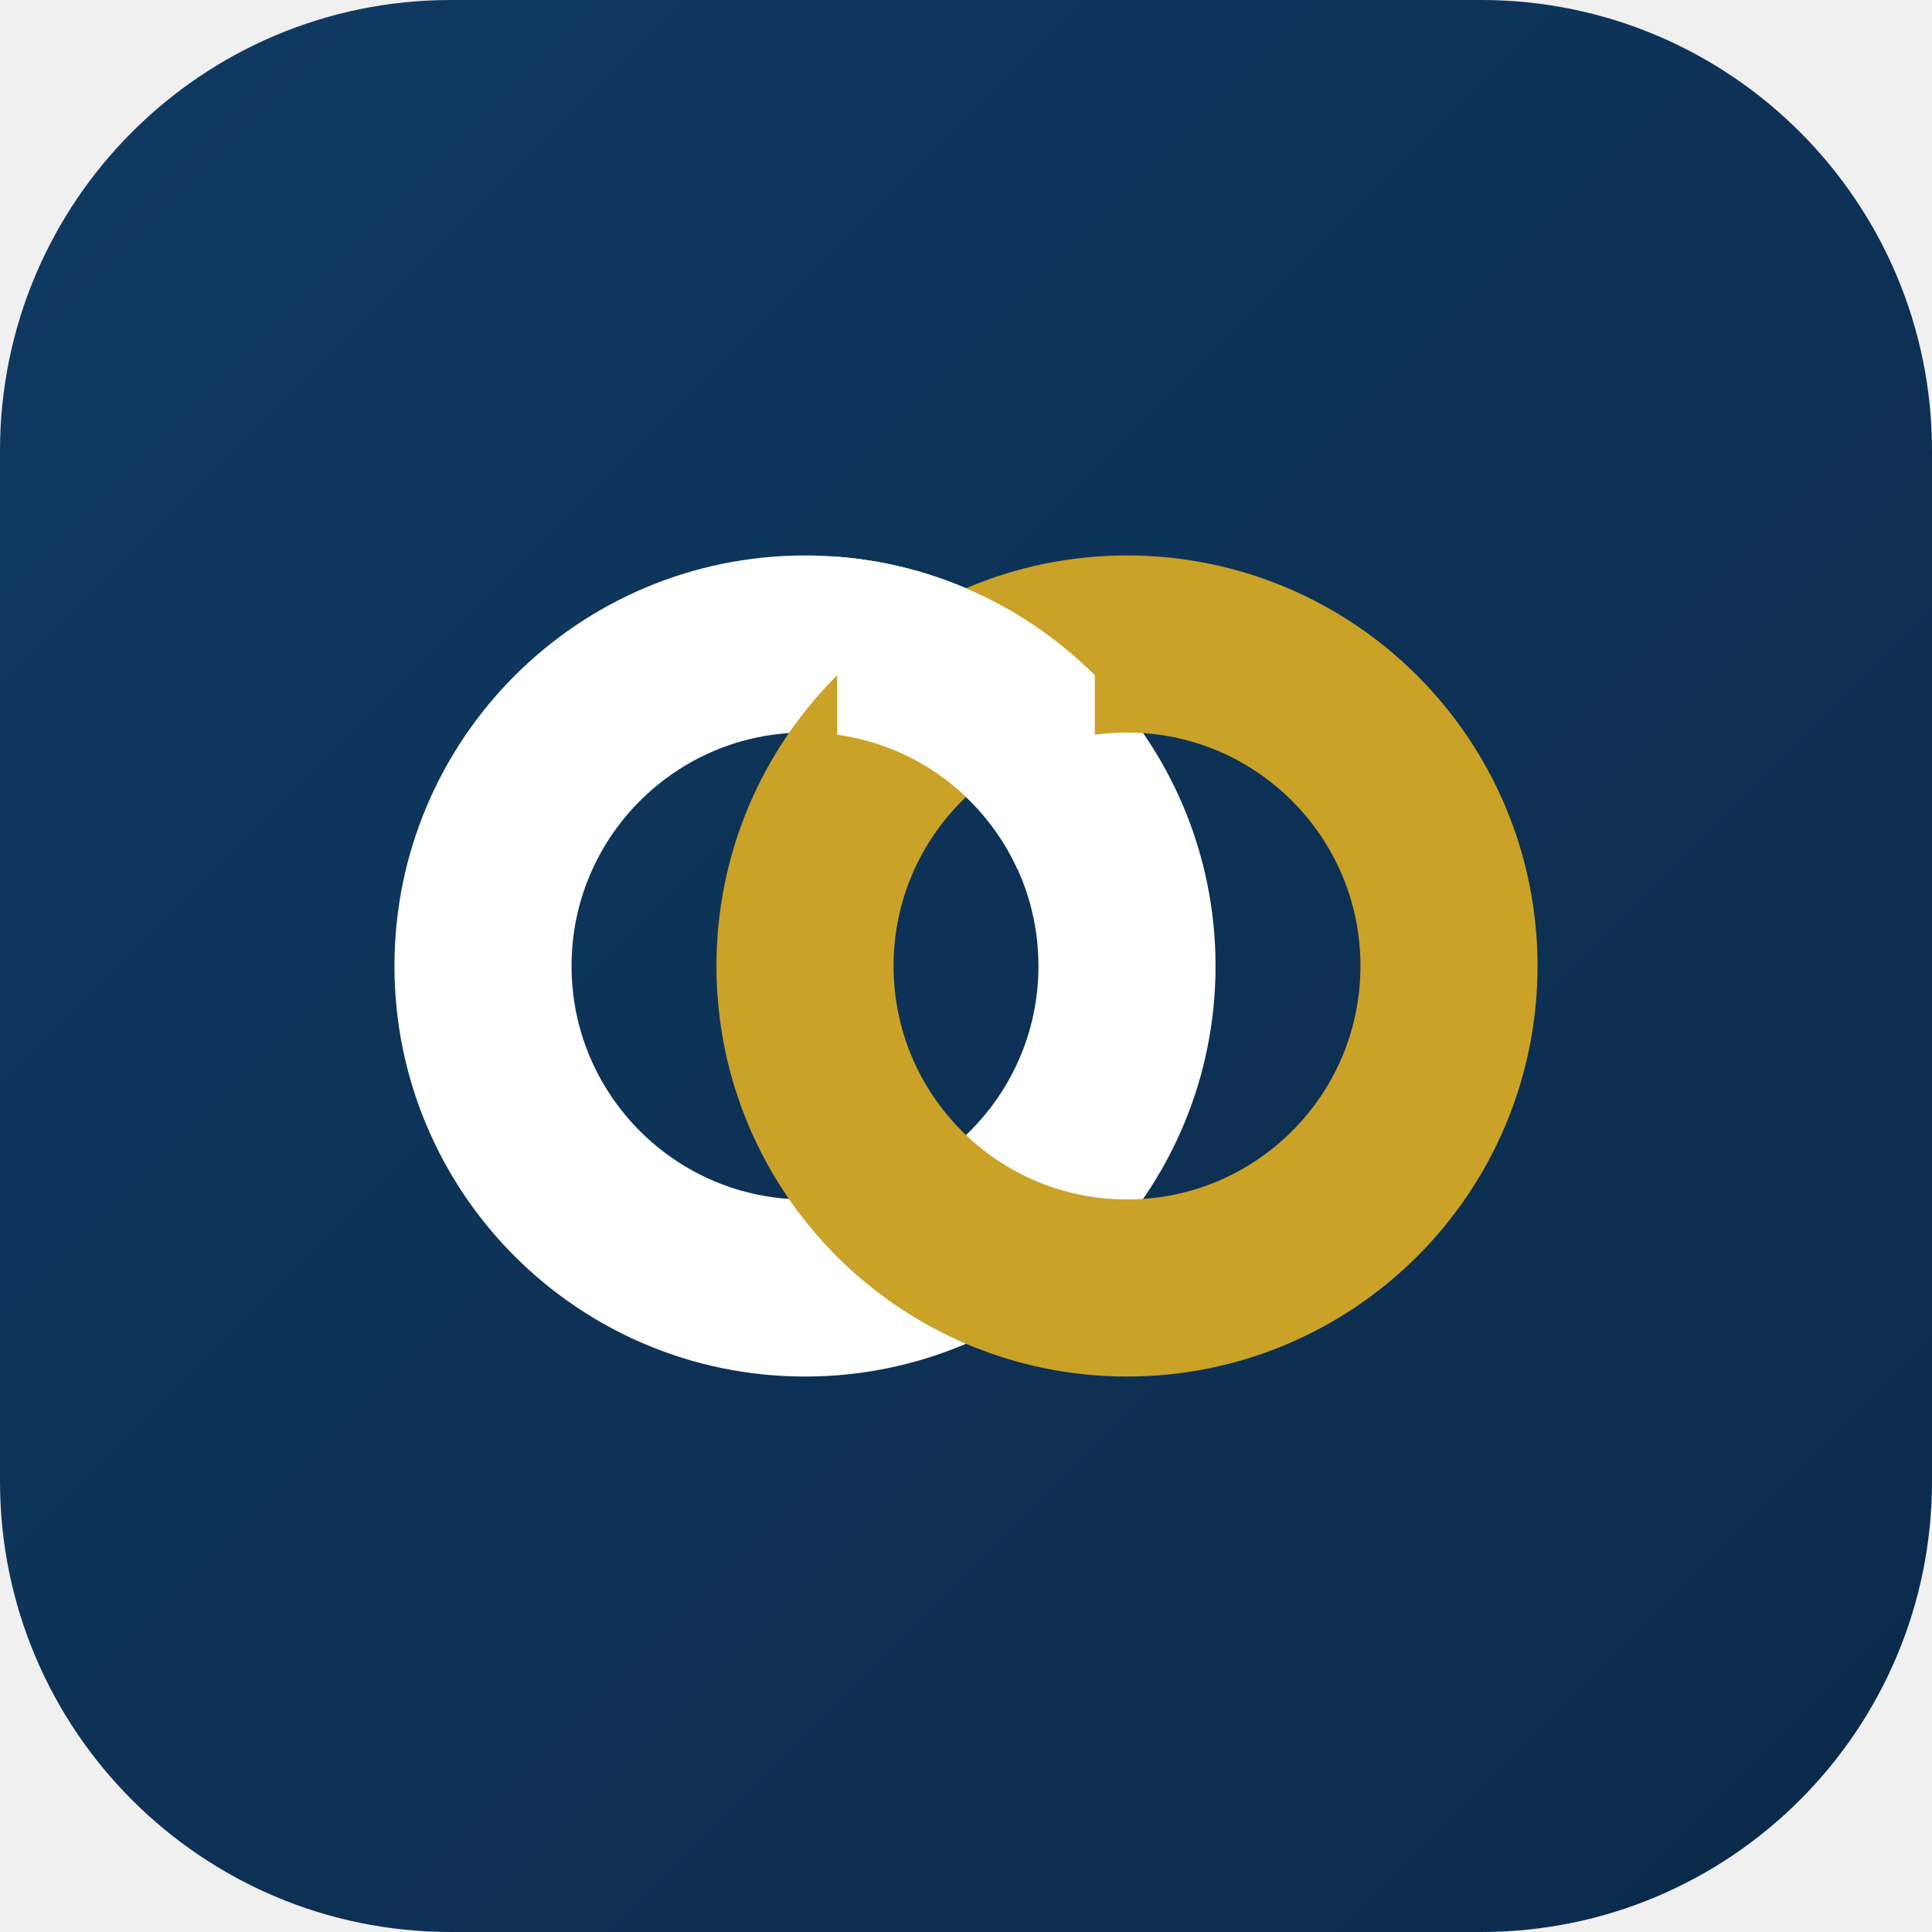
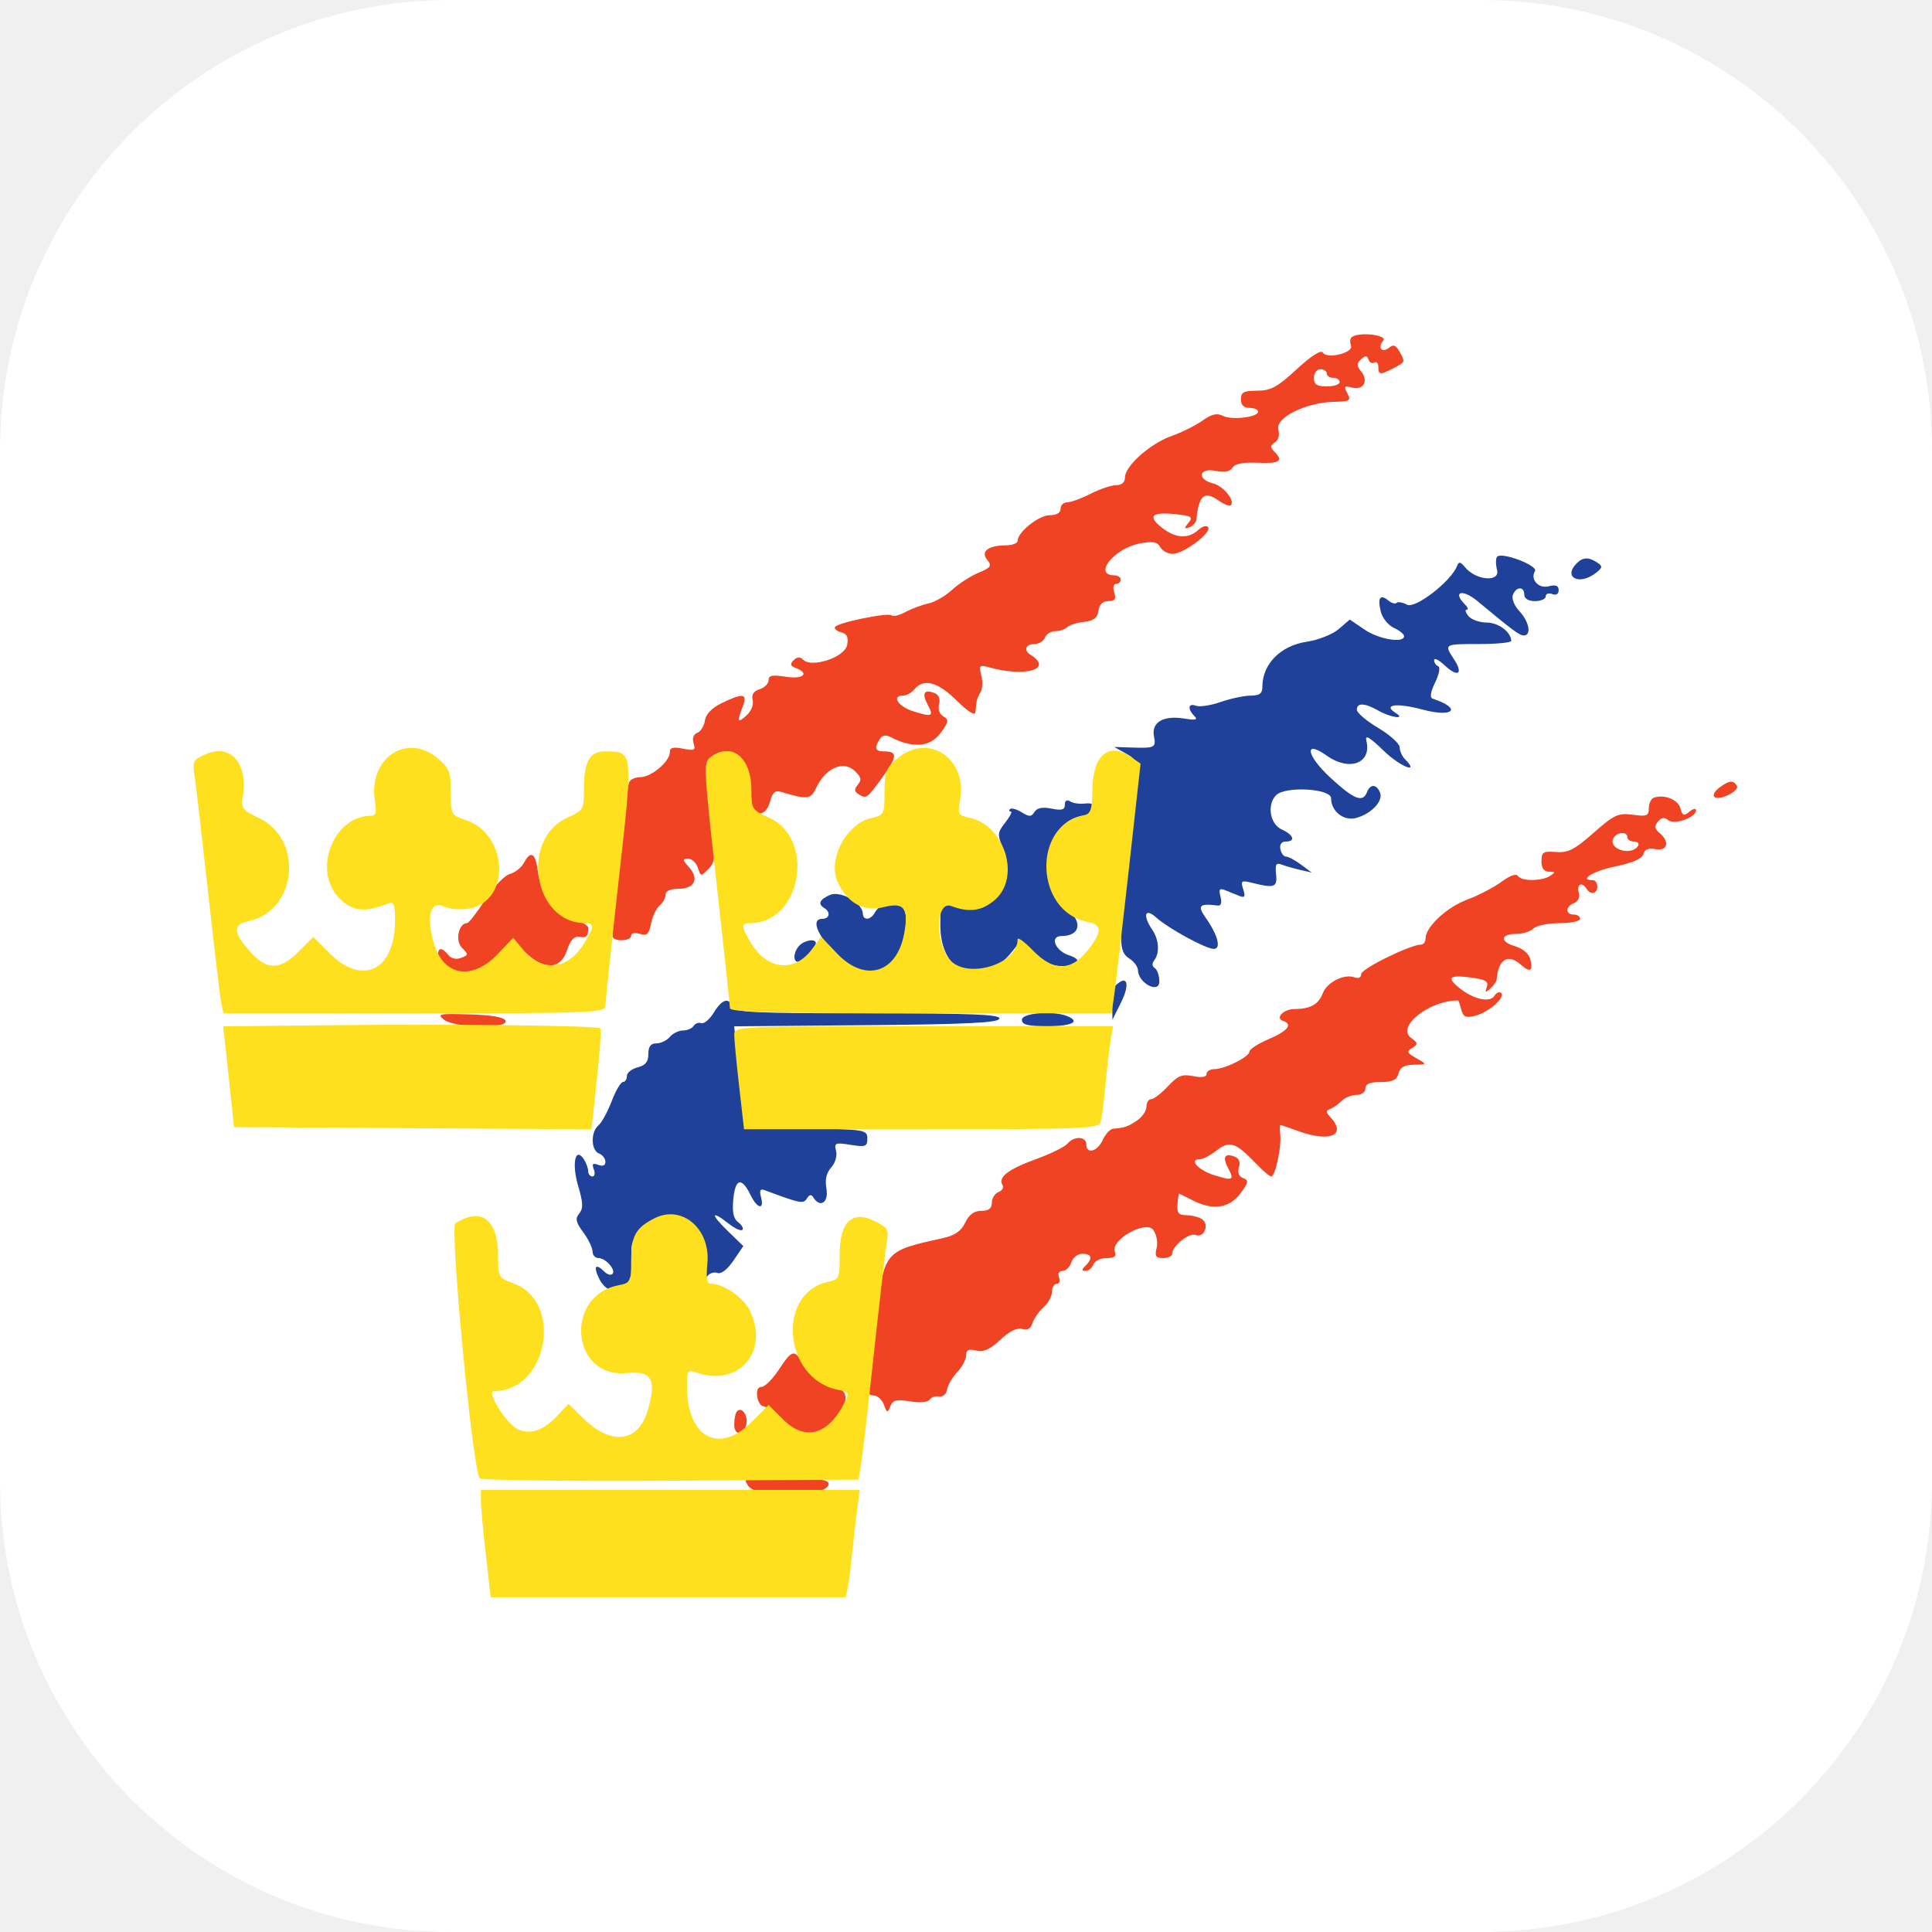
<svg xmlns="http://www.w3.org/2000/svg" viewBox="0 0 120 120" role="img" aria-label="SweCham">
-   <defs>
-     <linearGradient id="bg" x1="0" y1="0" x2="1" y2="1">
-       <stop offset="0" stop-color="#103A63" />
-       <stop offset="1" stop-color="#0B2A4A" />
-     </linearGradient>
-     <clipPath id="w">
-       <rect x="52" y="30" width="16" height="24" />
-     </clipPath>
-   </defs>
-   <rect width="120" height="120" rx="28" fill="url(#bg)" />
-   <circle cx="50" cy="60" r="20" fill="none" stroke="#FFFFFF" stroke-width="11" />
-   <circle cx="70" cy="60" r="20" fill="none" stroke="#C9A227" stroke-width="11" />
-   <g clip-path="url(#w)">
-     <circle cx="50" cy="60" r="20" fill="none" stroke="#FFFFFF" stroke-width="11" />
+   <rect width="120" height="120" rx="28" fill="#ffffff" />
+   <g transform="translate(12 20.8) scale(0.2667)">
+     <path fill="#EF4323" fill-rule="evenodd" d="M 269.736 0.598 C 269.407 0.927, 269.364 1.784, 269.639 2.503 C 270.283 4.181, 264.056 5.709, 263.071 4.115 C 262.650 3.434, 260.341 4.913, 256.991 8.008 C 252.486 12.171, 250.960 13, 247.795 13 C 244.667 13, 244 13.351, 244 15 C 244 16.333, 244.667 17, 246 17 C 247.100 17, 248 17.399, 248 17.887 C 248 19.198, 241.781 19.907, 239.724 18.831 C 238.436 18.157, 237.147 18.471, 235.040 19.972 C 233.441 21.110, 230.192 22.727, 227.820 23.564 C 222.875 25.308, 217 30.539, 217 33.196 C 217 34.345, 216.259 35, 214.960 35 C 213.838 35, 211.156 35.900, 209 37 C 206.844 38.100, 204.387 39, 203.540 39 C 202.693 39, 202 39.675, 202 40.500 C 202 41.440, 201.051 42, 199.455 42 C 196.933 42, 192 45.941, 192 47.955 C 192 48.530, 190.762 49.007, 189.250 49.015 C 185.094 49.038, 183.302 50.454, 184.937 52.424 C 186.066 53.784, 185.782 54.193, 182.862 55.413 C 181.001 56.191, 178.227 57.987, 176.697 59.405 C 175.167 60.823, 172.697 62.242, 171.208 62.557 C 169.718 62.873, 167.326 63.765, 165.890 64.539 C 164.455 65.314, 163.004 65.670, 162.665 65.332 C 161.912 64.579, 150.124 66.991, 149.482 68.029 C 149.229 68.438, 149.866 68.993, 150.896 69.263 C 152.275 69.623, 152.645 70.407, 152.297 72.228 C 151.752 75.080, 144.052 77.652, 142.050 75.650 C 141.317 74.917, 140.648 74.952, 139.833 75.767 C 138.943 76.657, 139.062 77.087, 140.333 77.574 C 143.655 78.849, 142.041 80.262, 138 79.616 C 134.884 79.118, 134 79.296, 134 80.421 C 134 81.215, 133.059 82.164, 131.909 82.529 C 130.493 82.978, 129.973 83.790, 130.300 85.040 C 130.574 86.086, 129.964 87.628, 128.892 88.598 C 126.745 90.541, 126.593 90.202, 127.975 86.565 C 129.149 83.477, 128.099 83.316, 123 85.803 C 120.769 86.892, 119.381 88.347, 119.172 89.817 C 118.992 91.085, 118.191 92.373, 117.393 92.680 C 116.501 93.022, 116.169 93.958, 116.534 95.106 C 117.050 96.733, 116.729 96.896, 114.063 96.363 C 111.772 95.904, 111 96.115, 111 97.201 C 111 99.354, 106.696 103, 104.154 103 C 102.935 103, 101.741 103.562, 101.501 104.250 C 100.744 106.419, 97.249 139.464, 97.694 140.250 C 98.348 141.406, 102 141.137, 102 139.933 C 102 139.318, 102.854 139.136, 104.011 139.503 C 105.657 140.026, 106.132 139.589, 106.631 137.093 C 106.967 135.417, 107.862 133.530, 108.621 132.900 C 109.379 132.270, 110 131.135, 110 130.378 C 110 129.510, 111.123 129, 113.031 129 C 116.763 129, 117.898 126.650, 115.466 123.963 C 113.916 122.249, 113.892 122, 115.278 122 C 116.151 122, 117.168 122.953, 117.537 124.118 C 118.193 126.182, 118.254 126.188, 120.004 124.368 C 121.691 122.611, 121.713 121.817, 120.366 111.011 C 119.019 100.198, 119.039 99.444, 120.716 98.218 C 125.586 94.657, 130.403 99.250, 129.664 106.750 C 129.157 111.898, 133.197 113.335, 134.425 108.443 C 134.881 106.627, 135.564 106.034, 136.783 106.396 C 143.213 108.303, 143.778 108.234, 145.155 105.371 C 147.299 100.910, 151.343 99.096, 153.928 101.435 C 155.565 102.916, 155.748 103.599, 154.811 104.728 C 153.890 105.837, 153.936 106.342, 155.017 107.010 C 156.798 108.111, 156.939 108.005, 160.738 102.715 C 164.016 98.151, 164.035 97, 160.833 97 C 158.828 97, 158.571 96.225, 159.888 94.147 C 160.501 93.179, 161.281 93.068, 162.623 93.758 C 167.605 96.317, 171.647 95.969, 174.005 92.780 C 175.964 90.129, 176.059 89.613, 174.724 88.865 C 173.804 88.350, 173.395 87.205, 173.706 86.015 C 174.041 84.737, 173.634 83.797, 172.570 83.389 C 170.232 82.491, 169.645 83.468, 171 86 C 172.538 88.873, 172.164 89.066, 167.741 87.681 C 164.154 86.559, 162.512 84, 165.378 84 C 166.135 84, 167.315 83.325, 168 82.500 C 170.133 79.930, 173.425 80.821, 177.803 85.156 C 180.358 87.686, 182.060 88.762, 182.152 87.906 C 182.236 87.133, 182.360 86.050, 182.429 85.500 C 182.497 84.950, 182.921 83.912, 183.371 83.193 C 183.820 82.474, 183.898 80.728, 183.542 79.313 C 182.962 76.999, 183.128 76.805, 185.198 77.383 C 193.836 79.799, 200.434 77.858, 195 74.500 C 193.345 73.477, 193.872 72, 195.893 72 C 196.934 72, 198.045 71.325, 198.362 70.500 C 198.678 69.675, 199.761 69, 200.769 69 C 201.776 69, 203.027 68.585, 203.550 68.077 C 204.072 67.569, 205.850 67.007, 207.500 66.827 C 209.725 66.584, 210.583 65.919, 210.820 64.250 C 211.029 62.774, 211.826 62, 213.137 62 C 214.680 62, 214.990 61.544, 214.500 60 C 214.136 58.853, 214.320 58, 214.933 58 C 215.520 58, 216 57.550, 216 57 C 216 56.450, 215.352 56, 214.559 56 C 209.456 56, 214.475 49.696, 220.474 48.571 C 223.480 48.007, 224.530 48.195, 225.217 49.423 C 225.702 50.290, 227.007 51, 228.116 51 C 230.640 51, 237.188 46.113, 236.391 44.824 C 236.053 44.276, 235.065 44.537, 234.072 45.435 C 231.693 47.588, 228.771 47.395, 225.564 44.871 C 222.177 42.208, 223.254 41.166, 228.783 41.758 C 232.518 42.158, 232.901 42.415, 231.783 43.771 C 230.716 45.064, 230.752 45.241, 232 44.827 C 232.825 44.552, 233.565 43.692, 233.644 42.914 C 234.219 37.296, 235.482 36.248, 238.842 38.602 C 240.100 39.483, 241.362 39.972, 241.646 39.688 C 242.715 38.618, 239.954 35.205, 237.526 34.596 C 233.665 33.627, 234.203 30.891, 238.101 31.670 C 240.198 32.090, 241.476 31.848, 242.046 30.925 C 242.612 30.010, 244.555 29.633, 247.945 29.780 C 253.084 30.004, 253.985 29.385, 251.758 27.158 C 250.770 26.170, 250.799 25.742, 251.902 25.061 C 252.737 24.544, 253.060 23.336, 252.714 22.015 C 252 19.284, 259.149 15.734, 265.651 15.591 C 269.406 15.509, 269.705 15.319, 268.788 13.604 C 267.909 11.962, 268.065 11.784, 269.948 12.276 C 272.587 12.966, 273.794 10.662, 271.954 8.445 C 270.928 7.208, 270.930 6.684, 271.967 5.708 C 272.971 4.763, 273.350 4.774, 273.710 5.756 C 273.964 6.447, 274.582 6.758, 275.085 6.447 C 275.588 6.136, 276 6.584, 276 7.441 C 276 9.301, 276.444 9.357, 279.316 7.865 C 282.345 6.290, 282.291 6.412, 281.011 4.021 C 280.160 2.430, 279.529 2.146, 278.588 2.927 C 276.896 4.332, 275.715 3.048, 277.131 1.342 C 278.284 -0.047, 271.103 -0.770, 269.736 0.598 M 261 10 C 261 11.556, 261.667 12, 264 12 C 265.650 12, 267 11.550, 267 11 C 267 10.450, 266.325 10, 265.500 10 C 264.675 10, 264 9.550, 264 9 C 264 8.450, 263.325 8, 262.500 8 C 261.667 8, 261 8.889, 261 10 M 355.443 105.418 C 354.376 106.198, 353.838 107.171, 354.247 107.581 C 355.301 108.635, 360.243 106.202, 359.497 104.996 C 358.663 103.646, 357.735 103.742, 355.443 105.418 M 340.212 107.763 C 339.546 107.985, 339 109.088, 339 110.215 C 339 112.006, 338.527 112.200, 335.242 111.759 C 331.864 111.306, 330.941 111.734, 326.125 115.979 C 321.687 119.892, 320.187 120.657, 317.384 120.434 C 314.398 120.198, 314 120.450, 314 122.583 C 314 124.212, 314.570 125.005, 315.750 125.015 C 317.246 125.028, 317.282 125.172, 316 126 C 314.029 127.273, 309.285 127.271, 308.498 125.996 C 308.128 125.399, 306.585 125.952, 304.689 127.362 C 302.935 128.666, 299.346 130.536, 296.713 131.517 C 291.925 133.300, 287 137.895, 287 140.577 C 287 141.360, 286.528 142, 285.950 142 C 283.454 142, 272.021 147.624, 272.011 148.857 C 272.005 149.654, 271.378 149.975, 270.491 149.635 C 268.102 148.718, 264.049 150.742, 263.059 153.346 C 262.075 155.933, 260.154 157, 256.477 157 C 253.930 157, 251.892 159.131, 253.823 159.774 C 256.146 160.549, 254.923 162.104, 250.500 164 C 248.025 165.061, 246 166.362, 246 166.891 C 246 168.117, 240.278 171, 237.846 171 C 236.831 171, 236 171.506, 236 172.125 C 236 172.850, 234.897 173.029, 232.897 172.629 C 230.312 172.112, 229.327 172.509, 226.996 175.004 C 225.457 176.652, 223.703 178, 223.099 178 C 222.494 178, 222 178.792, 222 179.759 C 222 180.727, 220.988 182.188, 219.750 183.006 C 217.583 184.437, 217.011 184.632, 214.229 184.885 C 213.529 184.948, 212.445 186.125, 211.818 187.500 C 210.574 190.230, 208 190.904, 208 188.500 C 208 186.632, 205.103 186.534, 203.610 188.351 C 203 189.094, 199.701 190.719, 196.281 191.961 C 189.798 194.317, 187.375 196.180, 188.477 197.963 C 188.835 198.541, 188.423 199.284, 187.563 199.614 C 186.704 199.944, 186 201.066, 186 202.107 C 186 203.448, 185.287 204, 183.555 204 C 181.872 204, 180.699 204.858, 179.795 206.750 C 178.840 208.746, 177.387 209.742, 174.490 210.384 C 160.775 213.421, 160.885 213.286, 159.068 229.500 C 158.452 235, 157.695 241.188, 157.386 243.250 C 156.933 246.271, 157.139 247, 158.444 247 C 159.335 247, 160.424 247.972, 160.864 249.160 C 161.589 251.120, 161.727 251.155, 162.348 249.535 C 162.907 248.078, 163.754 247.865, 166.956 248.377 C 169.262 248.746, 171.141 248.580, 171.515 247.976 C 171.865 247.410, 172.853 247.071, 173.712 247.223 C 174.595 247.380, 175.399 246.693, 175.564 245.642 C 175.724 244.620, 176.787 242.791, 177.927 241.577 C 179.067 240.364, 180 238.604, 180 237.666 C 180 236.382, 180.573 236.106, 182.325 236.545 C 184.041 236.976, 185.517 236.320, 187.958 234.039 C 190.097 232.041, 191.897 231.150, 193.052 231.517 C 194.250 231.897, 195.039 231.454, 195.445 230.174 C 195.778 229.123, 196.940 227.460, 198.026 226.477 C 199.111 225.494, 200 223.860, 200 222.845 C 200 221.830, 200.498 221, 201.107 221 C 201.716 221, 201.955 220.325, 201.638 219.500 C 201.295 218.606, 201.629 218, 202.464 218 C 203.235 218, 204.151 217.100, 204.500 216 C 204.849 214.900, 206.004 214, 207.067 214 C 209.272 214, 209.547 215.053, 207.800 216.800 C 206.867 217.733, 206.874 218, 207.831 218 C 208.509 218, 209.322 217.325, 209.638 216.500 C 209.955 215.675, 211.339 215, 212.714 215 C 214.529 215, 215.056 214.588, 214.636 213.495 C 213.587 210.759, 221.867 206.098, 223.591 208.455 C 224.354 209.499, 224.698 211.355, 224.370 212.662 C 223.894 214.559, 224.181 215, 225.892 215 C 227.051 215, 228 214.550, 228 214 C 228 212.177, 231.929 209.035, 233.469 209.626 C 235.481 210.399, 236.753 207.090, 234.896 205.914 C 234.128 205.428, 232.493 205.024, 231.261 205.015 C 229.488 205.003, 229.065 204.480, 229.229 202.500 C 229.343 201.125, 229.512 200, 229.604 200 C 229.696 200, 231.060 200.672, 232.636 201.494 C 237.370 203.963, 241.303 203.433, 243.853 199.985 C 245.781 197.377, 245.870 196.887, 244.512 196.366 C 243.507 195.981, 243.156 195.083, 243.539 193.877 C 243.926 192.658, 243.567 191.771, 242.526 191.372 C 240.230 190.490, 239.653 191.484, 241 194 C 242.537 196.872, 242.163 197.066, 237.755 195.686 C 234.095 194.540, 231.780 192, 234.397 192 C 235.130 192, 236.903 191.077, 238.337 189.950 C 241.341 187.587, 242.828 188.072, 247.437 192.914 C 249.052 194.611, 250.690 196, 251.076 196 C 251.999 196, 253.475 189.119, 253.166 186.250 C 253.033 185.012, 253.054 184.007, 253.212 184.015 C 253.370 184.023, 255.300 184.679, 257.500 185.471 C 264.873 188.127, 268.747 186.312, 264.750 182.075 C 263.750 181.015, 263.753 180.657, 264.768 180.286 C 265.465 180.030, 266.671 179.187, 267.446 178.411 C 268.222 177.635, 269.789 177, 270.929 177 C 272.103 177, 273 176.351, 273 175.500 C 273 174.445, 274.066 174, 276.594 174 C 279.346 174, 280.310 173.532, 280.710 172 C 281.090 170.546, 282.089 169.992, 284.367 169.970 C 287.206 169.942, 287.313 169.835, 285.500 168.822 C 282.526 167.161, 282.427 166.972, 284.024 165.985 C 285.271 165.214, 285.211 164.875, 283.619 163.710 C 280.115 161.148, 287.842 155, 294.565 155 C 294.676 155, 295.017 155.956, 295.322 157.124 C 295.774 158.854, 296.368 159.124, 298.524 158.583 C 301.669 157.794, 305.662 154.328, 304.623 153.290 C 304.220 152.887, 303.514 153.168, 303.053 153.914 C 302.006 155.608, 298.149 154.752, 294.876 152.099 C 291.815 149.617, 292.541 148.995, 297.691 149.685 C 300.973 150.126, 301.725 150.584, 301.275 151.871 C 300.802 153.225, 300.942 153.281, 302.103 152.200 C 302.871 151.485, 303.522 150.585, 303.549 150.200 C 303.882 145.460, 306.224 143.988, 309.177 146.661 C 311.363 148.639, 312.121 148.179, 311.375 145.327 C 311.057 144.112, 309.581 142.877, 307.839 142.370 C 304.226 141.319, 304.452 139.500, 308.196 139.500 C 309.679 139.500, 311.457 138.938, 312.146 138.250 C 312.836 137.563, 315.560 137, 318.200 137 C 320.840 137, 323 136.550, 323 136 C 323 135.450, 322.325 135, 321.500 135 C 319.516 135, 319.574 133.101, 321.581 132.331 C 322.529 131.967, 322.966 130.979, 322.674 129.862 C 322.161 127.901, 323.446 127.294, 324.500 129 C 325.434 130.511, 327 130.198, 327 128.500 C 327 127.675, 326.550 127, 326 127 C 322.567 127, 326.004 124.871, 331.154 123.807 C 335.230 122.965, 337.451 121.991, 337.731 120.921 C 338.020 119.816, 338.917 119.453, 340.577 119.770 C 343.385 120.307, 343.936 118.022, 341.488 115.990 C 340.330 115.029, 340.244 114.411, 341.120 113.355 C 341.932 112.376, 342.630 112.278, 343.521 113.017 C 344.930 114.187, 350 112.387, 350 110.717 C 350 110.188, 349.302 110.334, 348.449 111.042 C 347.143 112.126, 346.814 112.004, 346.359 110.264 C 345.832 108.249, 342.644 106.952, 340.212 107.763 M 330.676 117.402 C 329.717 119.900, 335.041 121.361, 336.500 119 C 336.840 118.450, 336.416 118, 335.559 118 C 334.702 118, 334 117.550, 334 117 C 334 115.479, 331.288 115.807, 330.676 117.402 M 77.006 122.988 C 76.421 124.082, 74.943 125.241, 73.721 125.565 C 72.500 125.889, 69.925 128.591, 68 131.569 C 66.075 134.547, 64.178 136.988, 63.785 136.992 C 61.808 137.014, 60.947 141.089, 62.575 142.718 C 64.135 144.278, 64.122 144.434, 62.373 145.092 C 61.226 145.523, 60.069 145.254, 59.390 144.398 C 57.952 142.588, 57 142.619, 57 144.477 C 57 149.853, 66.117 149.824, 71.204 144.431 L 74.423 141.018 77.462 143.911 C 81.801 148.042, 85.577 147.813, 87.057 143.328 C 87.849 140.928, 88.710 139.995, 89.940 140.203 C 91.622 140.488, 92 140.098, 92 138.078 C 92 137.570, 90.433 136.638, 88.517 136.006 C 84.244 134.595, 80.972 130.212, 80.267 124.953 C 79.682 120.593, 78.628 119.958, 77.006 122.988 M 58.441 159.504 C 60.943 161.432, 73.380 161.646, 72.753 159.750 C 72.478 158.919, 69.682 158.417, 64.420 158.254 C 57.216 158.030, 56.675 158.143, 58.441 159.504 M 136.381 241 C 134.925 243.200, 133.122 245, 132.373 245 C 131.527 245, 131.142 245.851, 131.356 247.250 C 131.545 248.488, 132.190 249.500, 132.791 249.500 C 133.391 249.500, 135.312 250.963, 137.060 252.750 C 141.277 257.063, 145.161 257.110, 149.099 252.894 C 152.370 249.392, 152.858 246.211, 150.250 245.378 C 146.029 244.029, 143.530 242.312, 142.069 239.756 C 140.010 236.156, 139.515 236.264, 136.381 241 M 126.683 250.650 C 126.308 251.026, 126 252.421, 126 253.750 C 126 256.518, 128.300 256.365, 128.844 253.561 C 129.227 251.585, 127.745 249.588, 126.683 250.650 M 129.227 268.004 C 131.160 271.117, 148 270.735, 148 267.578 C 148 266.626, 145.395 266.247, 137.977 266.123 C 128.108 265.957, 127.974 265.986, 129.227 268.004" />
+     <path fill="#20419A" fill-rule="evenodd" d="M 303.685 51.648 C 303.328 52.005, 303.314 53.404, 303.654 54.758 C 304.385 57.669, 298.714 57.183, 296.201 54.119 C 295.104 52.780, 294.776 52.742, 294.303 53.902 C 292.841 57.491, 284.585 63.848, 282.698 62.839 C 281.670 62.288, 280.571 62.096, 280.256 62.410 C 279.942 62.725, 279.069 62.472, 278.318 61.849 C 276.430 60.282, 275.777 61.264, 276.580 64.462 C 276.952 65.946, 278.324 67.646, 279.628 68.240 C 280.933 68.835, 282 69.699, 282 70.161 C 282 71.880, 276.160 70.919, 272.816 68.650 L 269.353 66.300 266.769 68.522 C 265.330 69.760, 262.039 71.064, 259.342 71.465 C 253.238 72.373, 249 76.663, 249 81.934 C 249 83.518, 248.358 84.003, 246.250 84.015 C 244.738 84.023, 241.604 84.690, 239.286 85.497 C 236.969 86.305, 234.381 86.700, 233.536 86.376 C 231.725 85.681, 231.503 87.103, 233.164 88.764 C 234.049 89.649, 233.483 89.790, 230.801 89.355 C 225.951 88.568, 223.127 90.214, 223.748 93.465 C 224.267 96.179, 224.032 96.287, 218 96.087 L 214.500 95.971 217.250 97.517 C 220.593 99.397, 220.597 99.517, 218 120.500 C 215.455 141.061, 215.455 143.643, 218 145.232 C 219.100 145.919, 220.014 147.160, 220.031 147.991 C 220.093 150.962, 225 153.545, 225 150.606 C 225 149.237, 224.528 147.826, 223.951 147.470 C 223.305 147.071, 223.253 146.376, 223.815 145.661 C 225.126 143.993, 224.920 140.813, 223.353 138.527 C 221.058 135.181, 221.639 133.328, 224.250 135.668 C 227.151 138.268, 235.827 143, 237.693 143 C 239.471 143, 238.625 139.759, 235.801 135.750 C 233.778 132.877, 234.288 132.370, 238.663 132.905 C 239.384 132.994, 239.607 132.215, 239.252 130.855 C 238.794 129.103, 239.012 128.797, 240.339 129.331 C 241.253 129.699, 242.727 130.293, 243.615 130.651 C 244.911 131.174, 245.093 130.869, 244.536 129.112 C 243.913 127.149, 244.111 126.990, 246.452 127.577 C 251.828 128.927, 252.520 128.691, 252.192 125.621 C 251.943 123.293, 252.200 122.863, 253.535 123.375 C 254.443 123.723, 256.381 124.280, 257.843 124.612 L 260.500 125.216 258 123.365 C 256.625 122.347, 255.056 121.511, 254.514 121.507 C 253.971 121.503, 253.376 120.713, 253.190 119.750 C 252.985 118.682, 253.467 118, 254.427 118 C 256.815 118, 256.309 116.462, 253.500 115.182 C 250.752 113.930, 250.012 109.388, 252.200 107.200 C 254.360 105.040, 265 105.646, 265 107.929 C 265 110.916, 267.896 113.243, 270.729 112.532 C 274.244 111.650, 277.175 108.620, 276.420 106.651 C 275.630 104.592, 274.122 104.518, 273.362 106.500 C 272.398 109.011, 270.377 108.219, 264.899 103.181 C 259.253 97.990, 258.567 94.131, 263.975 97.982 C 269.227 101.722, 274.477 99.810, 273.235 94.608 C 272.853 93.005, 273.838 93.564, 277.345 96.938 C 281.198 100.644, 285.799 102.399, 282.183 98.783 C 281.533 98.133, 280.991 96.903, 280.980 96.050 C 280.969 95.198, 278.719 93.169, 275.980 91.543 C 273.241 89.917, 271 88.005, 271 87.293 C 271 85.625, 272.854 85.702, 276 87.500 C 278.895 89.155, 282.571 89.647, 280.029 88.039 C 276.947 86.090, 280.323 85.662, 286.250 87.250 C 293.556 89.208, 295.609 87.036, 288.646 84.715 C 287.953 84.484, 288.163 83.152, 289.243 80.929 C 290.167 79.028, 290.484 77.351, 289.955 77.167 C 289.430 76.983, 289 76.342, 289 75.742 C 289 75.142, 290.123 75.707, 291.496 76.996 C 294.548 79.864, 295.872 78.979, 293.635 75.566 C 291.290 71.986, 291.267 72, 299.500 72 C 303.625 72, 306.986 71.662, 306.968 71.250 C 306.880 69.173, 303.962 67, 301.262 67 C 299.603 67, 297.685 66.325, 297 65.500 C 296.315 64.675, 296.125 64, 296.578 64 C 297.030 64, 296.860 63.460, 296.200 62.800 C 293.161 59.761, 295.590 59.091, 299.092 62.003 C 307.348 68.867, 308.876 70, 309.882 70 C 311.723 70, 311.148 66.787, 308.873 64.365 C 307.670 63.084, 307.005 61.429, 307.342 60.551 C 308.103 58.567, 310 58.531, 310 60.500 C 310 61.433, 310.944 62, 312.500 62 C 313.875 62, 315 61.502, 315 60.893 C 315 60.284, 315.675 60.045, 316.500 60.362 C 317.419 60.714, 318 60.361, 318 59.450 C 318 58.385, 317.328 58.131, 315.636 58.555 C 313.296 59.143, 311.317 56.915, 312.490 55.016 C 313.275 53.746, 304.820 50.513, 303.685 51.648 M 322.200 53.200 C 318.973 56.427, 322.741 58.432, 326.559 55.519 C 328.239 54.237, 328.298 53.903, 327 53.034 C 325.007 51.701, 323.653 51.747, 322.200 53.200 M 203 109.416 C 203 110.598, 202.289 110.808, 199.899 110.330 C 197.780 109.906, 196.523 110.151, 195.929 111.105 C 195.204 112.271, 194.711 112.283, 192.933 111.181 C 191.763 110.455, 190.549 110.118, 190.236 110.431 C 189.923 110.744, 189.999 111, 190.406 111 C 190.812 111, 190.244 112.146, 189.143 113.546 C 187.268 115.929, 187.238 116.324, 188.668 119.748 C 191.577 126.709, 186.148 135.305, 179.950 133.552 C 178.878 133.248, 177.100 132.745, 176 132.433 C 174.169 131.913, 174 132.343, 174 137.510 C 174 149.136, 183.676 152.584, 190.818 143.504 L 192.814 140.967 195.830 143.984 C 198.061 146.214, 199.778 147, 202.423 147 C 206.298 147, 207.228 145.525, 203.999 144.500 C 200.742 143.466, 199.375 140, 202.224 140 C 206.599 140, 207.237 136.690, 203.447 133.665 C 195.620 127.420, 198.915 112, 208.077 112 C 209.159 112, 210 111.312, 210 110.428 C 210 109.379, 209.252 108.953, 207.750 109.148 C 206.512 109.307, 204.938 109.088, 204.250 108.660 C 203.455 108.165, 203 108.440, 203 109.416 M 148.250 130.449 C 145.818 131.557, 145.422 132.525, 147 133.500 C 148.511 134.434, 148.198 136, 146.500 136 C 142.295 136, 148.751 145.106, 154.763 147.654 C 161.117 150.348, 166 145.185, 166 135.771 C 166 131.632, 160.901 130.829, 158.700 134.622 C 157.702 136.342, 156.019 136.420, 155.945 134.750 C 155.832 132.215, 150.686 129.339, 148.250 130.449 M 141.200 142.200 C 139.820 143.580, 139.594 146, 140.845 146 C 141.813 146, 145 142.680, 145 141.671 C 145 140.564, 142.487 140.913, 141.200 142.200 M 214.667 151.667 C 214.300 152.033, 214.018 153.946, 214.040 155.917 L 214.080 159.500 216.040 155.571 C 218.303 151.036, 217.521 148.813, 214.667 151.667 M 121.235 157.838 C 120.281 159.399, 118.979 160.500, 118.342 160.285 C 117.705 160.070, 116.890 160.368, 116.533 160.947 C 116.175 161.526, 115.064 162, 114.063 162 C 113.063 162, 111.685 162.675, 111 163.500 C 110.315 164.325, 108.910 165, 107.878 165 C 106.545 165, 106 165.721, 106 167.481 C 106 169.293, 105.326 170.131, 103.500 170.589 C 102.125 170.934, 101 171.843, 101 172.608 C 101 173.374, 100.587 174, 100.083 174 C 99.578 174, 98.394 176.019, 97.452 178.486 C 96.510 180.953, 95.123 183.483, 94.370 184.108 C 92.538 185.629, 92.623 189.918, 94.500 190.638 C 95.325 190.955, 96 191.827, 96 192.576 C 96 193.438, 95.386 193.702, 94.326 193.295 C 93.058 192.808, 92.808 193.058, 93.295 194.326 C 93.648 195.247, 93.501 196, 92.969 196 C 92.436 196, 91.993 195.438, 91.985 194.750 C 91.976 194.063, 91.526 192.825, 90.985 192 C 88.973 188.936, 88.108 192.999, 89.659 198.224 C 90.815 202.115, 90.866 203.457, 89.904 204.616 C 88.923 205.798, 89.106 206.652, 90.843 209.001 C 92.029 210.606, 93 212.612, 93 213.460 C 93 214.307, 93.620 215, 94.378 215 C 96.074 215, 98.530 217.803, 97.626 218.707 C 97.263 219.070, 96.434 218.834, 95.783 218.183 C 93.699 216.099, 93.110 216.913, 94.576 219.851 C 97.201 225.113, 102.819 222.172, 102.212 215.853 C 101.801 211.581, 102.067 210.779, 104.800 208.046 C 111.460 201.386, 121.066 207.482, 119.381 217.299 C 119.025 219.374, 119.153 220.049, 119.746 219.216 C 120.249 218.510, 121.299 218.173, 122.080 218.467 C 122.943 218.792, 124.405 217.669, 125.808 215.605 L 128.115 212.208 124.404 208.604 C 120.392 204.707, 120.597 203.751, 124.745 207.014 C 126.153 208.122, 127.573 208.760, 127.901 208.432 C 128.229 208.105, 127.794 207.311, 126.935 206.668 C 125.808 205.825, 125.491 204.306, 125.796 201.203 C 126.267 196.418, 127.743 196.095, 129.805 200.324 C 131.370 203.534, 133.044 203.882, 132.246 200.831 C 131.830 199.241, 132.055 198.803, 133.089 199.190 C 141.429 202.308, 142.110 202.441, 142.930 201.114 C 143.504 200.185, 143.955 200.118, 144.434 200.893 C 145.991 203.413, 148.038 202.052, 147.477 198.870 C 147.101 196.737, 147.455 195.155, 148.588 193.903 C 149.531 192.861, 150.021 191.187, 149.720 190.036 C 149.235 188.182, 149.526 188.060, 153.094 188.631 C 156.594 189.191, 157 189.037, 157 187.155 C 157 185.133, 156.472 185.045, 142.750 184.777 L 128.500 184.500 127.821 178 C 127.447 174.425, 126.881 169.144, 126.564 166.264 L 125.986 161.029 156.660 160.764 C 180.119 160.562, 187.432 160.206, 187.750 159.250 C 188.077 158.268, 181.527 158, 157.190 158 C 130.578 158, 126.133 157.789, 125.638 156.500 C 124.760 154.211, 123.154 154.699, 121.235 157.838 M 193 159.500 C 193 160.667, 194.333 161, 199 161 C 204.742 161, 206.779 159.897, 203.418 158.607 C 200.086 157.328, 193 157.936, 193 159.500" />
+     <path fill="#FFE01E" fill-rule="evenodd" d="M 3.123 97.572 C -0.045 98.921, -0.218 99.242, 0.321 102.755 C 0.637 104.815, 2.061 117.075, 3.486 130 C 4.911 142.925, 6.293 154.512, 6.558 155.750 L 7.038 158 51.519 158 C 92.856 158, 96 157.879, 96 156.286 C 96 155.344, 97.387 142.202, 99.083 127.083 C 102.501 96.597, 102.545 97, 95.844 97 C 92.325 97, 91 99.403, 91 105.782 C 91 110.511, 90.856 110.761, 87.172 112.423 C 76.029 117.447, 79.269 136.971, 91.250 136.996 C 93.487 137.001, 93.447 137.754, 90.999 141.770 C 87.264 147.895, 81.229 148.508, 76.839 143.207 L 74.526 140.414 70.918 144.207 C 64.924 150.508, 58.190 149.321, 56.023 141.581 C 54.232 135.185, 55.232 131.693, 58.436 133.153 C 59.783 133.767, 62.412 133.958, 64.395 133.586 C 74.025 131.779, 73.339 116.247, 63.484 112.995 C 60.084 111.873, 60 111.716, 60 106.511 C 60 101.783, 59.651 100.884, 56.923 98.589 C 49.714 92.523, 40.710 98.665, 42.315 108.554 C 42.742 111.188, 42.524 112, 41.387 112 C 32.606 112, 27.694 124.848, 34.046 131.200 C 37.124 134.278, 39.898 134.595, 45.250 132.478 C 46.765 131.879, 47 132.411, 47 136.443 C 47 147.910, 39.484 151.719, 31.874 144.109 L 27.982 140.218 24.591 143.609 C 20.138 148.062, 17.106 148.024, 13.104 143.465 C 9.223 139.046, 9.188 137.337, 12.958 136.509 C 24.189 134.043, 25.795 117.490, 15.289 112.500 C 11.475 110.689, 11.123 110.217, 11.562 107.500 C 12.790 99.892, 8.773 95.165, 3.123 97.572 M 164.077 98.589 C 161.350 100.884, 161 101.783, 161 106.509 C 161 111.610, 160.871 111.869, 158.027 112.494 C 152.021 113.813, 147.592 122.350, 150.178 127.624 C 152.569 132.500, 156.250 134.434, 160.895 133.255 C 165.582 132.065, 166.685 133.535, 165.569 139.485 C 163.841 148.693, 156.430 150.880, 149.968 144.088 L 146.247 140.175 144.104 143.073 C 140.071 148.528, 133.766 147.945, 130.001 141.770 C 127.553 137.754, 127.513 137.001, 129.750 136.996 C 141.643 136.971, 145.059 117.259, 134.015 112.387 C 130.170 110.690, 130 110.421, 130 106.030 C 130 98.414, 125.486 94.731, 120.563 98.330 C 118.813 99.610, 118.862 100.709, 121.872 127.647 C 123.593 143.040, 125 156.167, 125 156.817 C 125 157.710, 135.903 158, 169.439 158 L 213.877 158 214.499 153.750 C 214.841 151.412, 216.361 138.330, 217.877 124.678 L 220.632 99.856 218.594 98.428 C 213.257 94.690, 209.538 97.720, 209.418 105.903 C 209.350 110.590, 209.024 111.560, 207.418 111.867 C 195.347 114.175, 195.981 134.246, 208.202 136.690 C 211.431 137.336, 211.683 138.565, 209.296 142.027 C 205.020 148.232, 200.695 148.647, 195.548 143.347 C 193.597 141.337, 192 140.178, 192 140.770 C 192 146.713, 179.883 150.209, 176.073 145.365 C 172.672 141.042, 173.045 131.687, 176.565 133.025 C 180.690 134.593, 183.695 134.166, 186.694 131.587 C 192.763 126.366, 189.054 114.269, 180.830 112.463 C 178.161 111.876, 177.990 111.570, 178.581 108.421 C 180.400 98.725, 171.270 92.536, 164.077 98.589 M 32.743 160.767 L 6.986 161.033 7.564 166.267 C 7.882 169.145, 8.447 174.425, 8.821 178 L 9.500 184.500 51.129 184.761 L 92.759 185.022 94.003 173.468 C 94.688 167.114, 95.062 161.729, 94.835 161.502 C 94.195 160.861, 61.259 160.471, 32.743 160.767 M 126 162.964 C 126 164.044, 126.514 169.444, 127.141 174.964 L 128.282 185 169.574 185 C 208.047 185, 210.898 184.881, 211.352 183.250 C 211.620 182.287, 212.125 178.350, 212.474 174.500 C 212.823 170.650, 213.360 166.037, 213.666 164.250 L 214.223 161 170.111 161 C 126.935 161, 126 161.042, 126 162.964 M 107.445 205.727 C 103.051 207.946, 102 209.846, 102 215.566 C 102 220.537, 101.876 220.775, 98.970 221.356 C 86.319 223.886, 88.112 243.012, 100.885 241.785 C 106.731 241.223, 107.868 243.062, 105.989 250.040 C 103.880 257.872, 97.595 258.864, 90.940 252.415 L 87.381 248.966 84.940 251.589 C 81.655 255.121, 78.559 256.212, 75.622 254.874 C 72.981 253.670, 68.152 246, 70.035 246 C 82.571 246, 86.337 225.144, 74.569 220.889 C 71.101 219.635, 71 219.451, 71 214.410 C 71 205.985, 67.065 203.017, 61.062 206.916 C 59.716 207.791, 65.001 263.542, 66.692 266.304 C 66.963 266.746, 86.940 266.993, 111.085 266.852 L 154.985 266.597 155.449 263.548 C 155.923 260.427, 156.584 254.971, 157.452 247 C 159.928 224.267, 161.106 214.006, 161.557 211.255 C 162.039 208.312, 161.757 207.852, 158.519 206.308 C 153.297 203.818, 150.477 206.715, 150.552 214.494 C 150.602 219.638, 150.456 219.961, 147.829 220.538 C 135.707 223.200, 137.513 243.153, 150.104 245.671 C 152.846 246.219, 152.887 246.318, 151.485 249.030 C 147.749 256.254, 142.411 257.611, 137.409 252.609 L 134.018 249.218 130.126 253.109 C 122.377 260.858, 115 256.798, 115 244.783 C 115 241.150, 115.163 240.923, 117.250 241.665 C 127.157 245.187, 134.403 236.481, 129.483 226.967 C 127.992 224.083, 123.452 221, 120.696 221 C 119.626 221, 119.401 219.874, 119.745 216.250 C 120.511 208.196, 113.846 202.494, 107.445 205.727 M 67 271.464 C 67 272.819, 67.514 278.444, 68.141 283.964 L 69.282 294 110.622 294 L 151.962 294 152.428 291.750 C 152.685 290.512, 153.161 286.800, 153.487 283.500 C 153.813 280.200, 154.338 275.587, 154.653 273.250 L 155.227 269 111.114 269 L 67 269 67 271.464" />
  </g>
</svg>
